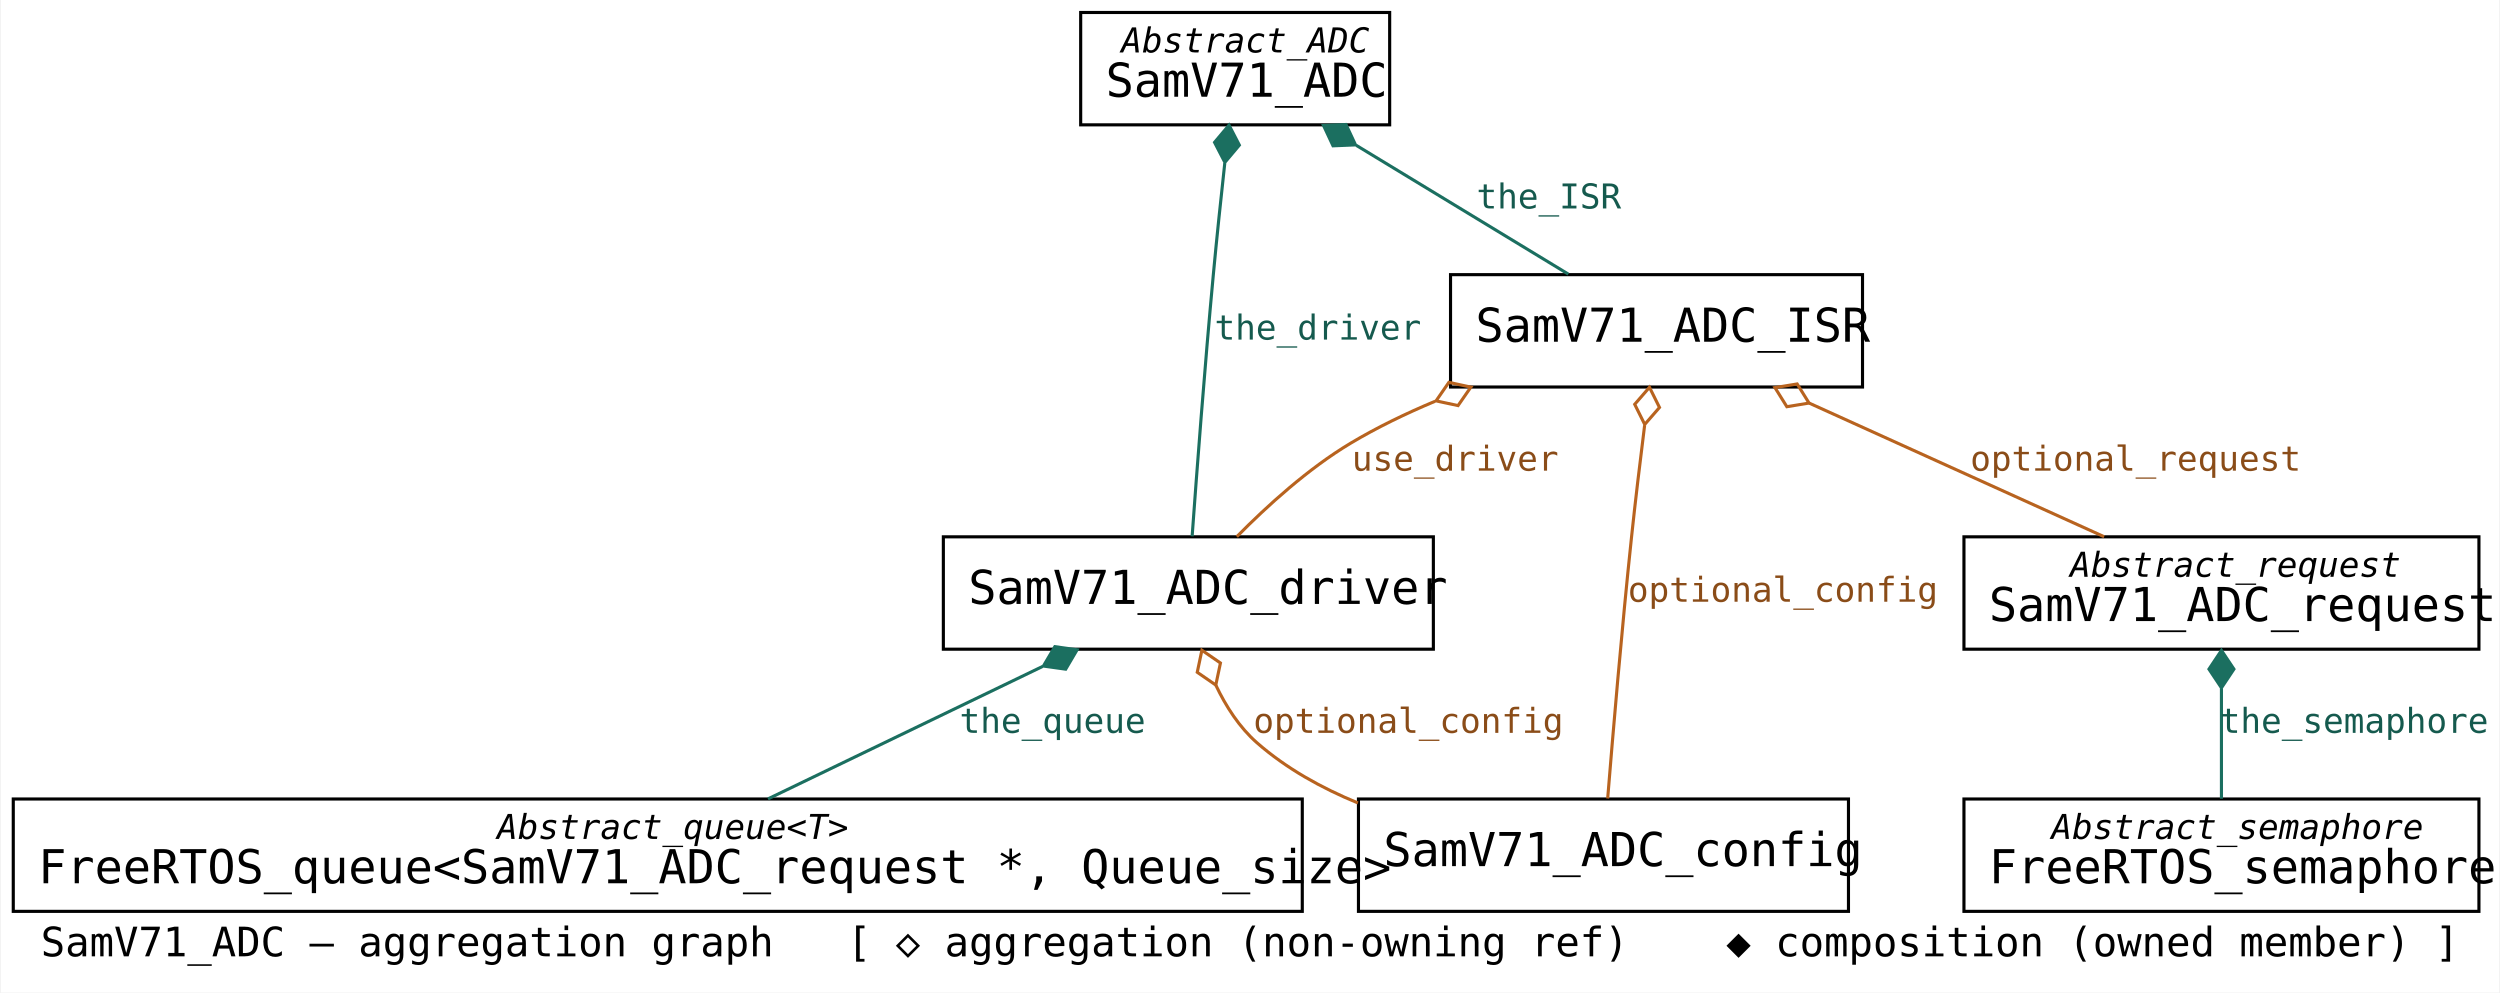
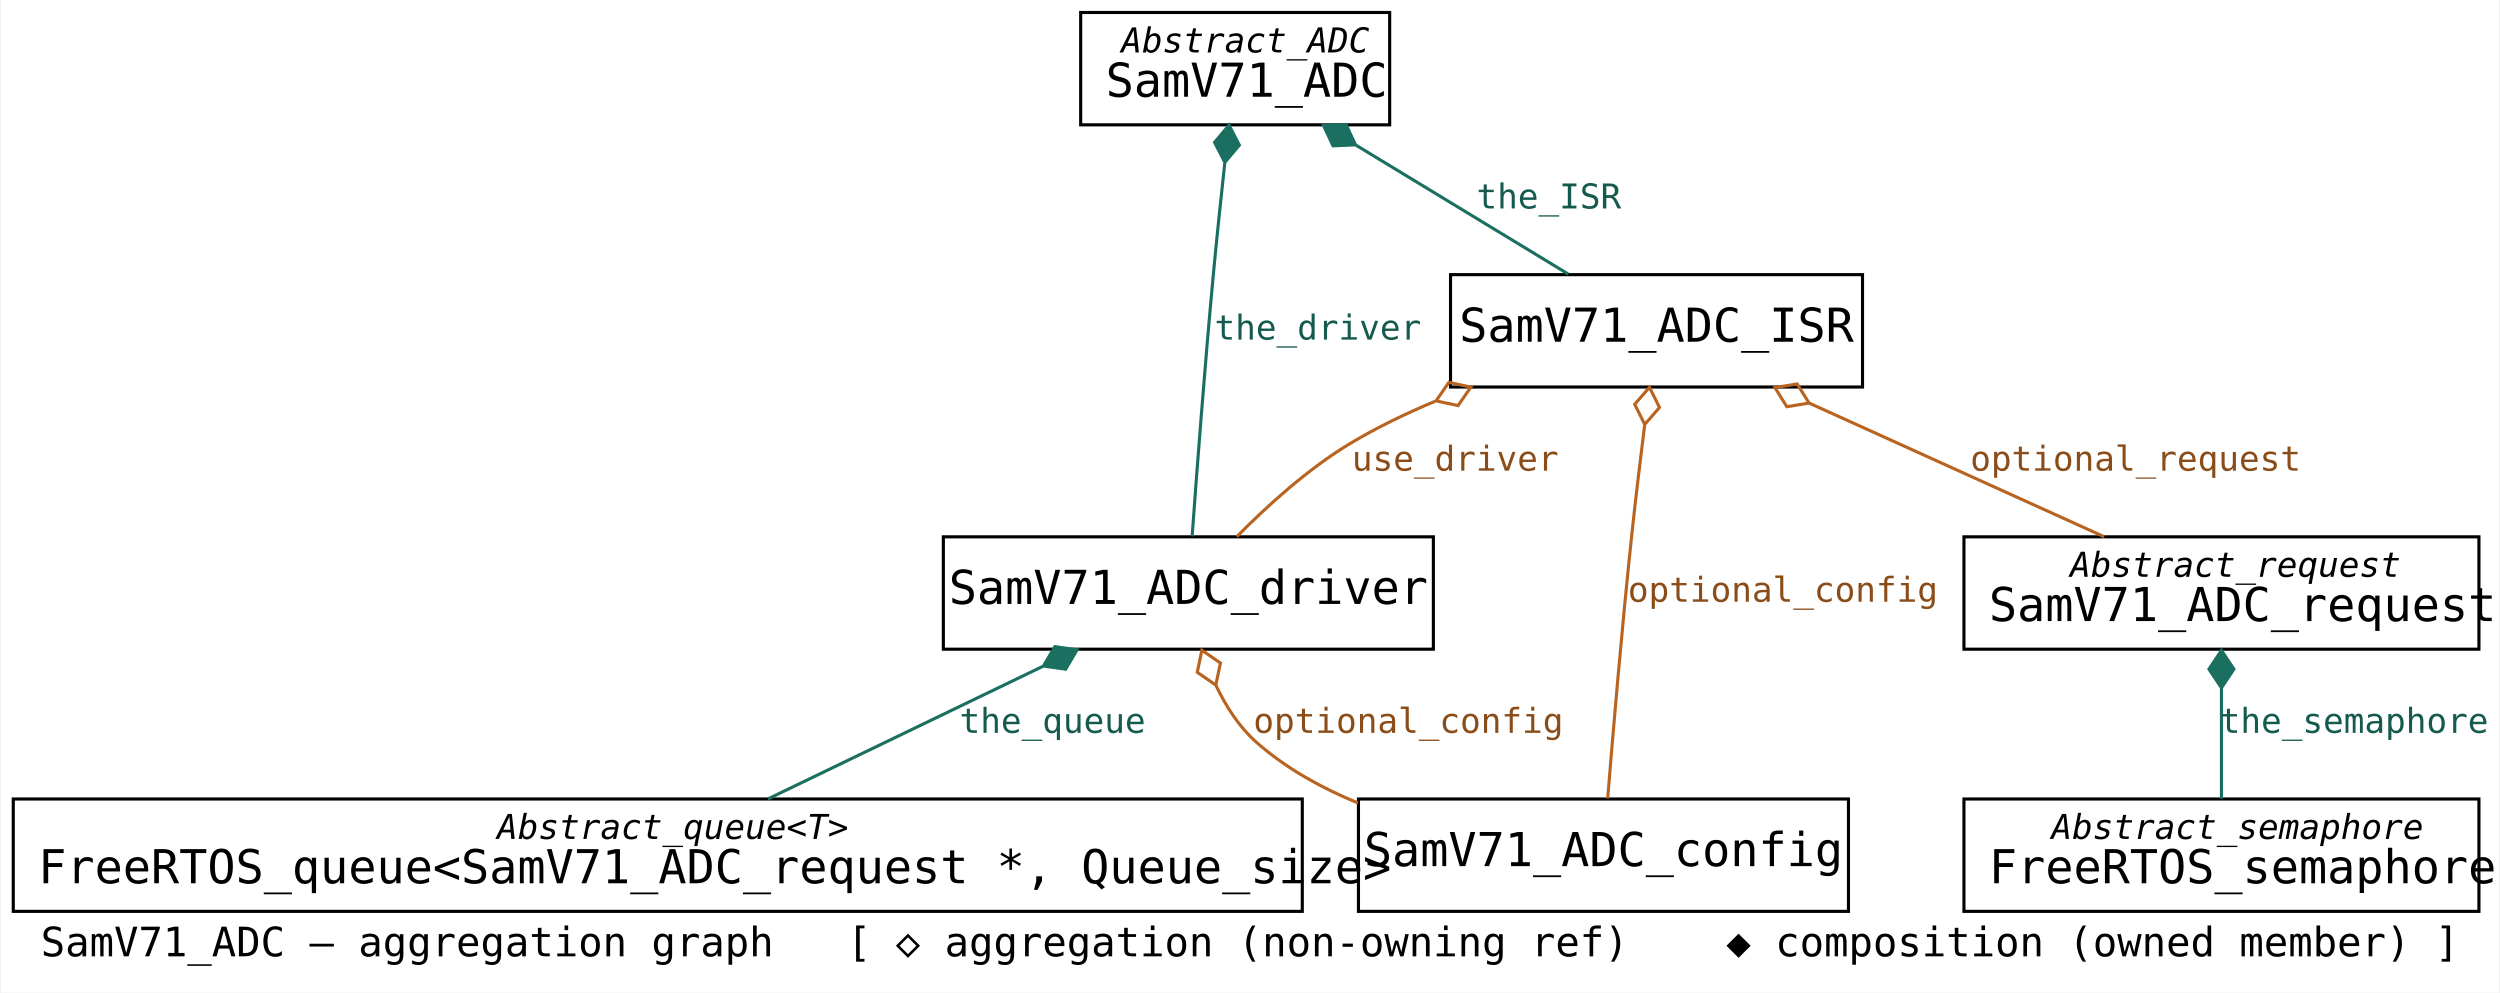
<svg xmlns="http://www.w3.org/2000/svg" width="801pt" height="318pt" viewBox="0.00 0.00 800.50 318.00">
  <g id="graph0" class="graph" transform="scale(1 1) rotate(0) translate(4 314)">
    <polygon fill="white" stroke="transparent" points="-4,4 -4,-314 796.5,-314 796.5,4 -4,4" />
    <text text-anchor="middle" x="396.25" y="-7.6" font-family="Consolas" font-size="13.00">SamV71_ADC — aggregation graph   [ ◇ aggregation (non-owning ref)    ◆ composition (owned member) ]</text>
    <g id="node1" class="node">
      <polygon fill="none" stroke="black" points="441,-310 342,-310 342,-274 441,-274 441,-310" />
      <text text-anchor="start" x="355" y="-297.2" font-family="Consolas" font-style="italic" font-size="11.00">Abstract_ADC</text>
      <text text-anchor="start" x="350" y="-283" font-family="Consolas" font-size="15.00">SamV71_ADC</text>
    </g>
    <g id="node2" class="node">
      <polygon fill="none" stroke="black" points="455,-142 298,-142 298,-106 455,-106 455,-142" />
-       <text text-anchor="start" x="306" y="-120.5" font-family="Consolas" font-size="15.00">SamV71_ADC_driver</text>
+       <text text-anchor="middle" x="376.5" y="-120.5" font-family="Consolas" font-size="15.00">SamV71_ADC_driver</text>
    </g>
    <g id="edge1" class="edge">
      <path fill="none" stroke="#1b6f60" d="M388.17,-261.73C386.95,-250.56 385.59,-237.7 384.5,-226 381.75,-196.58 379.16,-162.27 377.71,-142.17" />
      <polygon fill="#1b6f60" stroke="#1b6f60" points="388.2,-261.98 392.84,-267.5 389.53,-273.91 384.89,-268.39 388.2,-261.98" />
      <text text-anchor="middle" x="418" y="-205.2" font-family="Consolas" font-size="11.00" fill="#155a4e"> the_driver</text>
    </g>
-     <g id="node3" class="node">
+     <g id="node4" class="node">
      <polygon fill="none" stroke="black" points="592.5,-226 460.5,-226 460.5,-190 592.5,-190 592.5,-226" />
-       <text text-anchor="start" x="468.5" y="-204.5" font-family="Consolas" font-size="15.00">SamV71_ADC_ISR</text>
+       <text text-anchor="middle" x="526.5" y="-204.5" font-family="Consolas" font-size="15.00">SamV71_ADC_ISR</text>
    </g>
-     <g id="edge2" class="edge">
+     <g id="edge3" class="edge">
      <path fill="none" stroke="#1b6f60" d="M430.32,-267.42C452,-254.25 478.54,-238.13 498.24,-226.17" />
      <polygon fill="#1b6f60" stroke="#1b6f60" points="430.06,-267.58 427.01,-274.11 419.8,-273.81 422.85,-267.28 430.06,-267.58" />
      <text text-anchor="middle" x="492" y="-247.2" font-family="Consolas" font-size="11.00" fill="#155a4e"> the_ISR</text>
    </g>
-     <g id="node4" class="node">
+     <g id="node3" class="node">
      <polygon fill="none" stroke="black" points="413,-58 0,-58 0,-22 413,-22 413,-58" />
      <text text-anchor="start" x="155" y="-45.2" font-family="Consolas" font-style="italic" font-size="11.00">Abstract_queue&lt;T&gt;</text>
      <text text-anchor="start" x="8" y="-31" font-family="Consolas" font-size="15.00">FreeRTOS_queue&lt;SamV71_ADC_request *, Queue_size&gt;</text>
    </g>
-     <g id="edge3" class="edge">
+     <g id="edge2" class="edge">
      <path fill="none" stroke="#1b6f60" d="M329.81,-100.48C302.01,-87.07 267.3,-70.33 241.8,-58.03" />
      <polygon fill="#1b6f60" stroke="#1b6f60" points="330.05,-100.6 337.2,-99.6 340.86,-105.81 333.72,-106.81 330.05,-100.6" />
      <text text-anchor="middle" x="333" y="-79.2" font-family="Consolas" font-size="11.00" fill="#155a4e"> the_queue</text>
    </g>
    <g id="node5" class="node">
      <polygon fill="none" stroke="black" points="588,-58 431,-58 431,-22 588,-22 588,-58" />
-       <text text-anchor="start" x="439" y="-36.5" font-family="Consolas" font-size="15.00">SamV71_ADC_config</text>
+       <text text-anchor="middle" x="509.5" y="-36.5" font-family="Consolas" font-size="15.00">SamV71_ADC_config</text>
    </g>
    <g id="edge4" class="edge">
      <path fill="none" stroke="#b8631f" d="M385.32,-94.44C388.55,-87.64 392.86,-80.94 398.5,-76 407.85,-67.81 419.11,-61.54 430.83,-56.73" />
      <polygon fill="none" stroke="#b8631f" points="385.29,-94.51 386.78,-101.57 380.84,-105.66 379.35,-98.6 385.29,-94.51" />
      <text text-anchor="middle" x="447" y="-79.2" font-family="Consolas" font-size="11.00" fill="#8a4c18"> optional_config</text>
    </g>
-     <g id="edge5" class="edge">
+     <g id="edge6" class="edge">
      <path fill="none" stroke="#b8631f" d="M455.58,-185.45C446.21,-181.52 436.93,-177.04 428.5,-172 414.92,-163.88 401.73,-151.89 392.02,-142.05" />
      <polygon fill="none" stroke="#b8631f" points="455.86,-185.56 462.91,-184.05 467.02,-189.97 459.97,-191.49 455.86,-185.56" />
      <text text-anchor="middle" x="462" y="-163.2" font-family="Consolas" font-size="11.00" fill="#8a4c18"> use_driver</text>
    </g>
-     <g id="edge6" class="edge">
+     <g id="edge5" class="edge">
      <path fill="none" stroke="#b8631f" d="M522.69,-177.74C521.29,-166.57 519.74,-153.7 518.5,-142 515.38,-112.59 512.48,-78.28 510.85,-58.17" />
      <polygon fill="none" stroke="#b8631f" points="522.72,-178.01 527.45,-183.45 524.24,-189.91 519.51,-184.46 522.72,-178.01" />
      <text text-anchor="middle" x="567" y="-121.2" font-family="Consolas" font-size="11.00" fill="#8a4c18"> optional_config</text>
    </g>
    <g id="node6" class="node">
      <polygon fill="none" stroke="black" points="790,-142 625,-142 625,-106 790,-106 790,-142" />
      <text text-anchor="start" x="659" y="-129.2" font-family="Consolas" font-style="italic" font-size="11.00">Abstract_request</text>
      <text text-anchor="start" x="633" y="-115" font-family="Consolas" font-size="15.00">SamV71_ADC_request</text>
    </g>
-     <g id="edge7" class="edge">
+     <g id="edge8" class="edge">
      <path fill="none" stroke="#b8631f" d="M575.42,-184.84C605.15,-171.37 642.52,-154.44 669.92,-142.03" />
      <polygon fill="none" stroke="#b8631f" points="575.37,-184.86 571.56,-190.98 564.44,-189.81 568.26,-183.69 575.37,-184.86" />
      <text text-anchor="middle" x="680" y="-163.2" font-family="Consolas" font-size="11.00" fill="#8a4c18"> optional_request</text>
    </g>
    <g id="node7" class="node">
      <polygon fill="none" stroke="black" points="790,-58 625,-58 625,-22 790,-22 790,-58" />
      <text text-anchor="start" x="653" y="-45.2" font-family="Consolas" font-style="italic" font-size="11.00">Abstract_semaphore</text>
      <text text-anchor="start" x="633" y="-31" font-family="Consolas" font-size="15.00">FreeRTOS_semaphore</text>
    </g>
-     <g id="edge8" class="edge">
+     <g id="edge7" class="edge">
      <path fill="none" stroke="#1b6f60" d="M707.5,-93.48C707.5,-81.59 707.5,-68.31 707.5,-58.08" />
      <polygon fill="#1b6f60" stroke="#1b6f60" points="707.5,-93.61 711.5,-99.61 707.5,-105.61 703.5,-99.61 707.5,-93.61" />
      <text text-anchor="middle" x="750" y="-79.2" font-family="Consolas" font-size="11.00" fill="#155a4e"> the_semaphore</text>
    </g>
  </g>
</svg>
